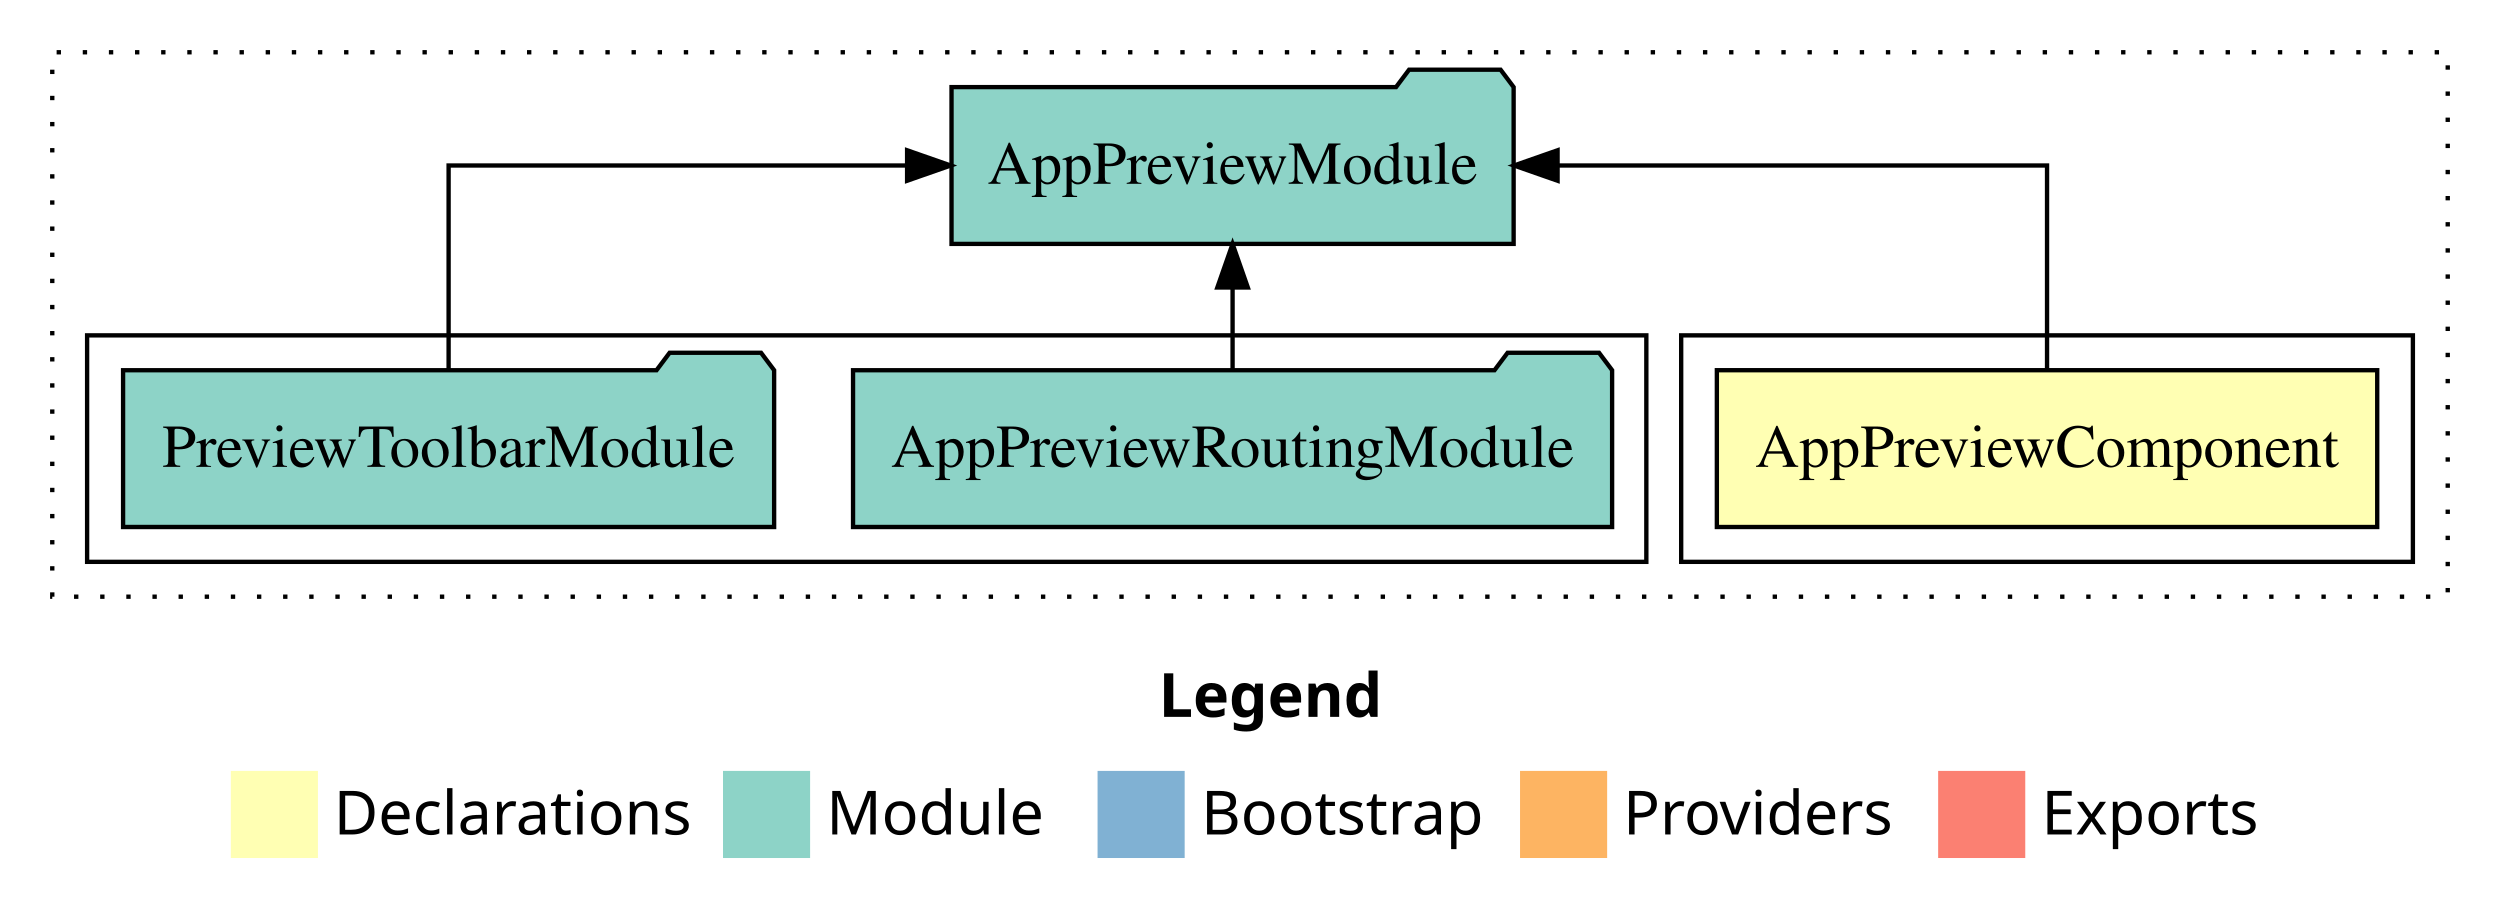
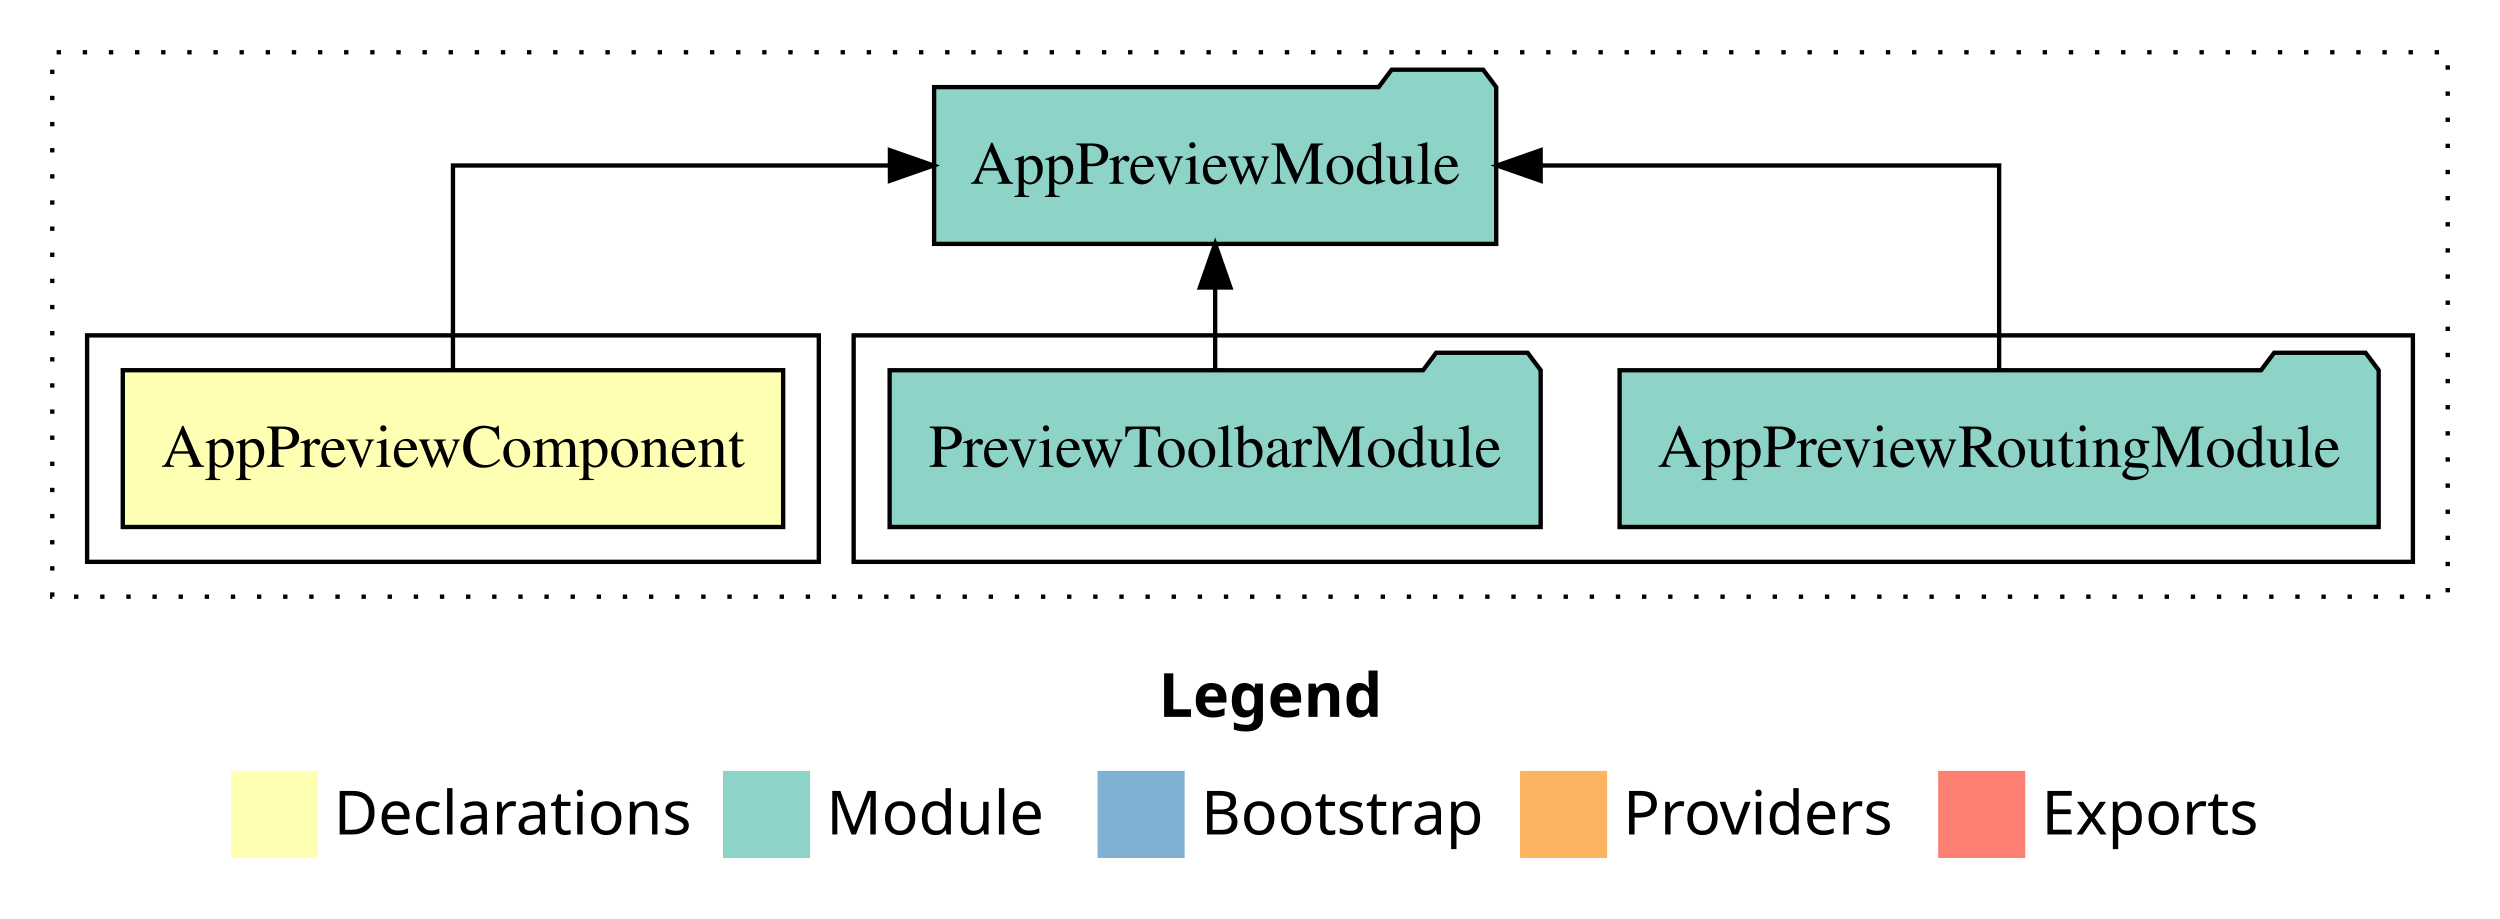
<svg xmlns="http://www.w3.org/2000/svg" width="574pt" height="211pt" viewBox="0.00 0.00 574.00 211.00">
  <g id="graph0" class="graph" transform="scale(1 1) rotate(0) translate(4 207)">
    <polygon fill="white" stroke="transparent" points="-4,4 -4,-207 570,-207 570,4 -4,4" />
    <text text-anchor="start" x="262.01" y="-42.4" font-family="sans-serif" font-weight="bold" font-size="14.00">Legend</text>
    <polygon fill="#ffffb3" stroke="transparent" points="49,-10 49,-30 69,-30 69,-10 49,-10" />
    <text text-anchor="start" x="72.63" y="-15.4" font-family="sans-serif" font-size="14.00">  Declarations</text>
    <polygon fill="#8dd3c7" stroke="transparent" points="162,-10 162,-30 182,-30 182,-10 162,-10" />
    <text text-anchor="start" x="185.73" y="-15.4" font-family="sans-serif" font-size="14.00">  Module</text>
    <polygon fill="#80b1d3" stroke="transparent" points="248,-10 248,-30 268,-30 268,-10 248,-10" />
    <text text-anchor="start" x="271.78" y="-15.4" font-family="sans-serif" font-size="14.00">  Bootstrap</text>
    <polygon fill="#fdb462" stroke="transparent" points="345,-10 345,-30 365,-30 365,-10 345,-10" />
    <text text-anchor="start" x="368.67" y="-15.4" font-family="sans-serif" font-size="14.00">  Providers</text>
    <polygon fill="#fb8072" stroke="transparent" points="441,-10 441,-30 461,-30 461,-10 441,-10" />
    <text text-anchor="start" x="464.73" y="-15.4" font-family="sans-serif" font-size="14.00">  Exports</text>
    <g id="clust1" class="cluster">
      <polygon fill="none" stroke="black" stroke-dasharray="1,5" points="8,-70 8,-195 558,-195 558,-70 8,-70" />
    </g>
+     <g id="clust4" class="cluster">
+       <polygon fill="none" stroke="black" points="192,-78 192,-130 550,-130 550,-78 192,-78" />
+     </g>
    <g id="clust2" class="cluster">
-       <polygon fill="none" stroke="black" points="382,-78 382,-130 550,-130 550,-78 382,-78" />
-     </g>
-     <g id="clust4" class="cluster">
-       <polygon fill="none" stroke="black" points="16,-78 16,-130 374,-130 374,-78 16,-78" />
+       <polygon fill="none" stroke="black" points="16,-78 16,-130 184,-130 184,-78 16,-78" />
    </g>
    <g id="node1" class="node">
-       <polygon fill="#ffffb3" stroke="black" points="541.81,-122 390.19,-122 390.19,-86 541.81,-86 541.81,-122" />
-       <text text-anchor="middle" x="466" y="-99.8" font-family="Times,serif" font-size="14.00">AppPreviewComponent</text>
+       <polygon fill="#ffffb3" stroke="black" points="175.81,-122 24.19,-122 24.19,-86 175.81,-86 175.81,-122" />
+       <text text-anchor="middle" x="100" y="-99.8" font-family="Times,serif" font-size="14.00">AppPreviewComponent</text>
    </g>
    <g id="node2" class="node">
-       <polygon fill="#8dd3c7" stroke="black" points="343.53,-187 340.53,-191 319.53,-191 316.53,-187 214.47,-187 214.47,-151 343.53,-151 343.53,-187" />
-       <text text-anchor="middle" x="279" y="-164.8" font-family="Times,serif" font-size="14.00">AppPreviewModule</text>
+       <polygon fill="#8dd3c7" stroke="black" points="339.53,-187 336.53,-191 315.53,-191 312.53,-187 210.47,-187 210.47,-151 339.53,-151 339.53,-187" />
+       <text text-anchor="middle" x="275" y="-164.8" font-family="Times,serif" font-size="14.00">AppPreviewModule</text>
    </g>
    <g id="edge1" class="edge">
-       <path fill="none" stroke="black" d="M466,-122.11C466,-141.34 466,-169 466,-169 466,-169 353.62,-169 353.62,-169" />
-       <polygon fill="black" stroke="black" points="353.62,-165.5 343.62,-169 353.62,-172.5 353.62,-165.5" />
+       <path fill="none" stroke="black" d="M100,-122.11C100,-141.34 100,-169 100,-169 100,-169 200.33,-169 200.33,-169" />
+       <polygon fill="black" stroke="black" points="200.33,-172.5 210.33,-169 200.33,-165.5 200.33,-172.5" />
    </g>
    <g id="node3" class="node">
-       <polygon fill="#8dd3c7" stroke="black" points="366.14,-122 363.14,-126 342.14,-126 339.14,-122 191.86,-122 191.86,-86 366.14,-86 366.14,-122" />
-       <text text-anchor="middle" x="279" y="-99.8" font-family="Times,serif" font-size="14.00">AppPreviewRoutingModule</text>
+       <polygon fill="#8dd3c7" stroke="black" points="542.14,-122 539.14,-126 518.14,-126 515.14,-122 367.86,-122 367.86,-86 542.14,-86 542.14,-122" />
+       <text text-anchor="middle" x="455" y="-99.8" font-family="Times,serif" font-size="14.00">AppPreviewRoutingModule</text>
    </g>
    <g id="edge2" class="edge">
-       <path fill="none" stroke="black" d="M279,-122.11C279,-122.11 279,-140.99 279,-140.99" />
-       <polygon fill="black" stroke="black" points="275.5,-140.99 279,-150.99 282.5,-140.99 275.5,-140.99" />
+       <path fill="none" stroke="black" d="M455,-122.11C455,-141.34 455,-169 455,-169 455,-169 349.73,-169 349.73,-169" />
+       <polygon fill="black" stroke="black" points="349.73,-165.5 339.73,-169 349.73,-172.5 349.73,-165.5" />
    </g>
    <g id="node4" class="node">
-       <polygon fill="#8dd3c7" stroke="black" points="173.74,-122 170.74,-126 149.74,-126 146.74,-122 24.26,-122 24.26,-86 173.74,-86 173.74,-122" />
-       <text text-anchor="middle" x="99" y="-99.8" font-family="Times,serif" font-size="14.00">PreviewToolbarModule</text>
+       <polygon fill="#8dd3c7" stroke="black" points="349.74,-122 346.74,-126 325.74,-126 322.74,-122 200.26,-122 200.26,-86 349.74,-86 349.74,-122" />
+       <text text-anchor="middle" x="275" y="-99.8" font-family="Times,serif" font-size="14.00">PreviewToolbarModule</text>
    </g>
    <g id="edge3" class="edge">
-       <path fill="none" stroke="black" d="M99,-122.11C99,-141.34 99,-169 99,-169 99,-169 204.27,-169 204.27,-169" />
-       <polygon fill="black" stroke="black" points="204.27,-172.5 214.27,-169 204.27,-165.5 204.27,-172.5" />
+       <path fill="none" stroke="black" d="M275,-122.11C275,-122.11 275,-140.99 275,-140.99" />
+       <polygon fill="black" stroke="black" points="271.5,-140.99 275,-150.99 278.5,-140.99 271.5,-140.99" />
    </g>
  </g>
</svg>
